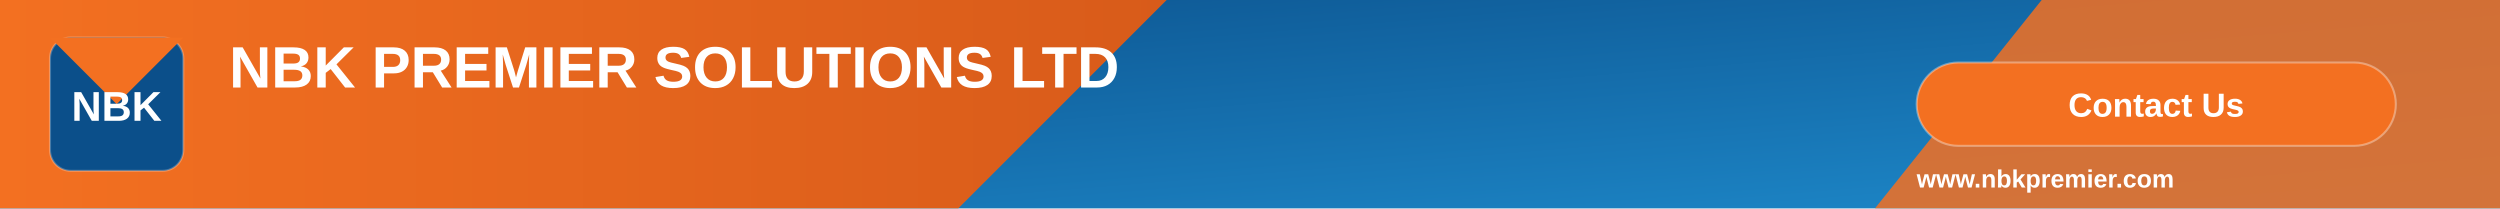
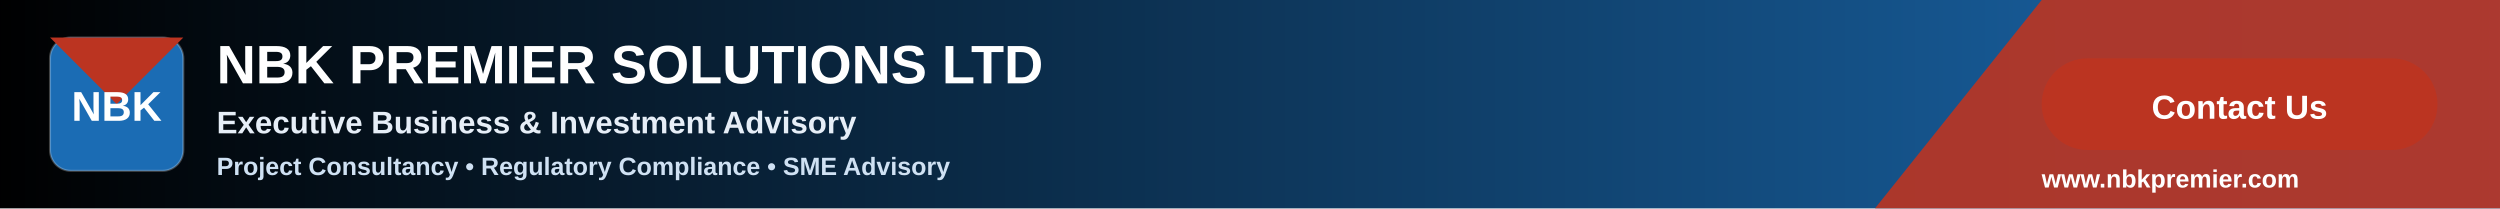
<svg xmlns="http://www.w3.org/2000/svg" width="1200" height="100" viewBox="0 0 1200 100" role="img" aria-label="NBK Premier Solutions Ltd advertisement">
  <defs>
-     <linearGradient id="bg" x1="0" y1="0" x2="1" y2="1">
-       <stop offset="0%" stop-color="#0B4F8A" />
-       <stop offset="100%" stop-color="#1E8ACB" />
-     </linearGradient>
-     <linearGradient id="orange" x1="0" y1="0" x2="1" y2="0">
-       <stop offset="0%" stop-color="#F37021" />
-       <stop offset="100%" stop-color="#D85B1A" />
+     <linearGradient id="bg" x1="0" y1="0" x2="1" y2="0">
+       <stop offset="0%" stop-color="#000000" />
+       <stop offset="100%" stop-color="#1B6CB4" />
    </linearGradient>
  </defs>
  <rect width="1200" height="100" fill="url(#bg)" />
-   <polygon points="0,0 560,0 460,100 0,100" fill="url(#orange)" />
-   <polygon points="980,0 1200,0 1200,100 900,100" fill="#F37021" opacity="0.85" />
-   <rect x="24" y="18" width="64" height="64" rx="10" fill="#0B4F8A" stroke="#FFFFFF" stroke-opacity="0.25" />
-   <polygon points="24,18 88,18 56,50" fill="#F37021" />
+   <polygon points="980,0 1200,0 1200,100 900,100" fill="#BB3421" opacity="0.9" />
+   <rect x="24" y="18" width="64" height="64" rx="10" fill="#1B6CB4" stroke="#FFFFFF" stroke-opacity="0.25" />
+   <polygon points="24,18 88,18 56,50" fill="#BB3421" />
  <text x="56" y="58" text-anchor="middle" font-family="Arial, sans-serif" font-size="20" font-weight="800" fill="#FFFFFF">NBK</text>
-   <text x="110" y="42" font-family="Arial, sans-serif" font-size="28" font-weight="800" fill="#FFFFFF">
+   <text x="104" y="40" font-family="Arial, sans-serif" font-size="26" font-weight="800" fill="#FFFFFF">
    NBK PREMIER SOLUTIONS LTD
  </text>
-   <rect x="920" y="30" width="230" height="40" rx="20" fill="#F37021" stroke="#FFFFFF" stroke-opacity="0.35" />
-   <text x="1035" y="56" text-anchor="middle" font-family="Arial, sans-serif" font-size="16" font-weight="800" fill="#FFFFFF">
+   <text x="104" y="64" font-family="Arial, sans-serif" font-size="15" font-weight="700" fill="#E6EEF7">
+     Executive Business &amp; Investment Advisory
+   </text>
+   <text x="104" y="84" font-family="Arial, sans-serif" font-size="12" font-weight="600" fill="#CFE1F3">
+     Project Consultancy • Regulatory Compliance • SME Advisory
+   </text>
+   <rect x="980" y="28" width="190" height="44" rx="22" fill="#BB3421" />
+   <text x="1075" y="57" text-anchor="middle" font-family="Arial, sans-serif" font-size="16" font-weight="800" fill="#FFFFFF">
    Contact Us
  </text>
-   <text x="920" y="90" font-family="Arial, sans-serif" font-size="12" font-weight="700" fill="#FFFFFF">
+   <text x="980" y="90" font-family="Arial, sans-serif" font-size="12" font-weight="700" fill="#FFFFFF">
    www.nbkpremier.com
  </text>
</svg>
